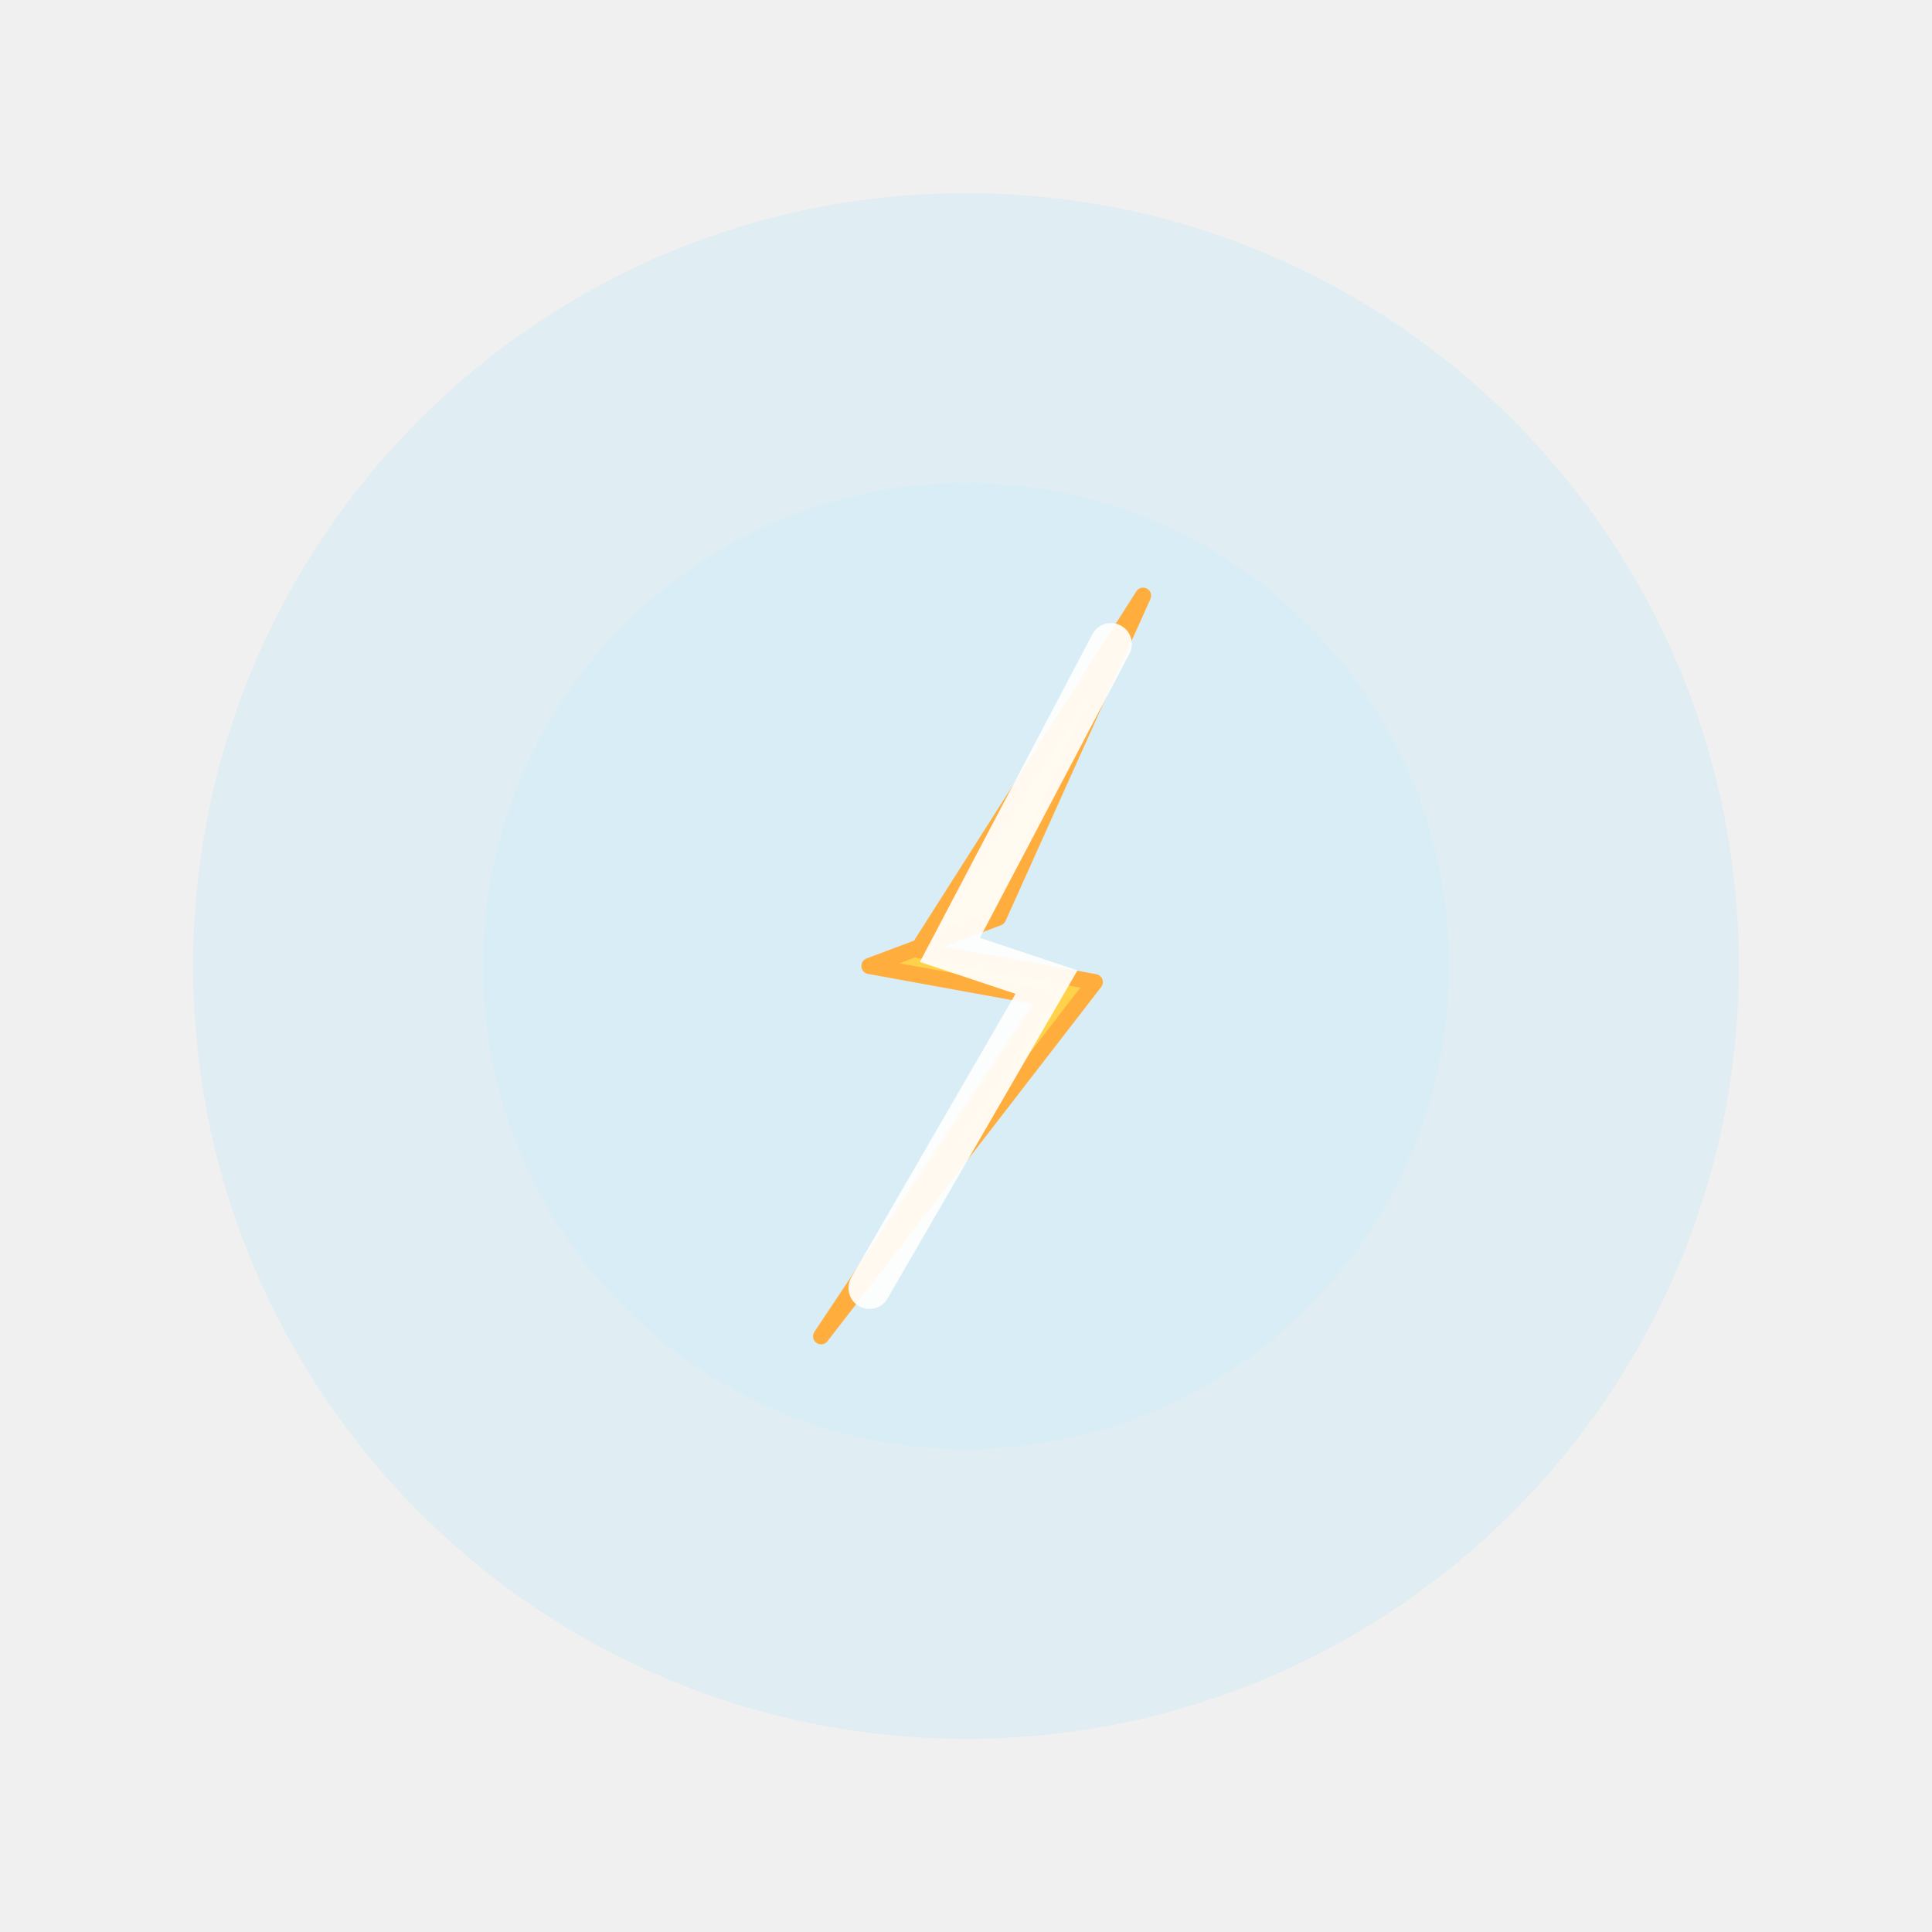
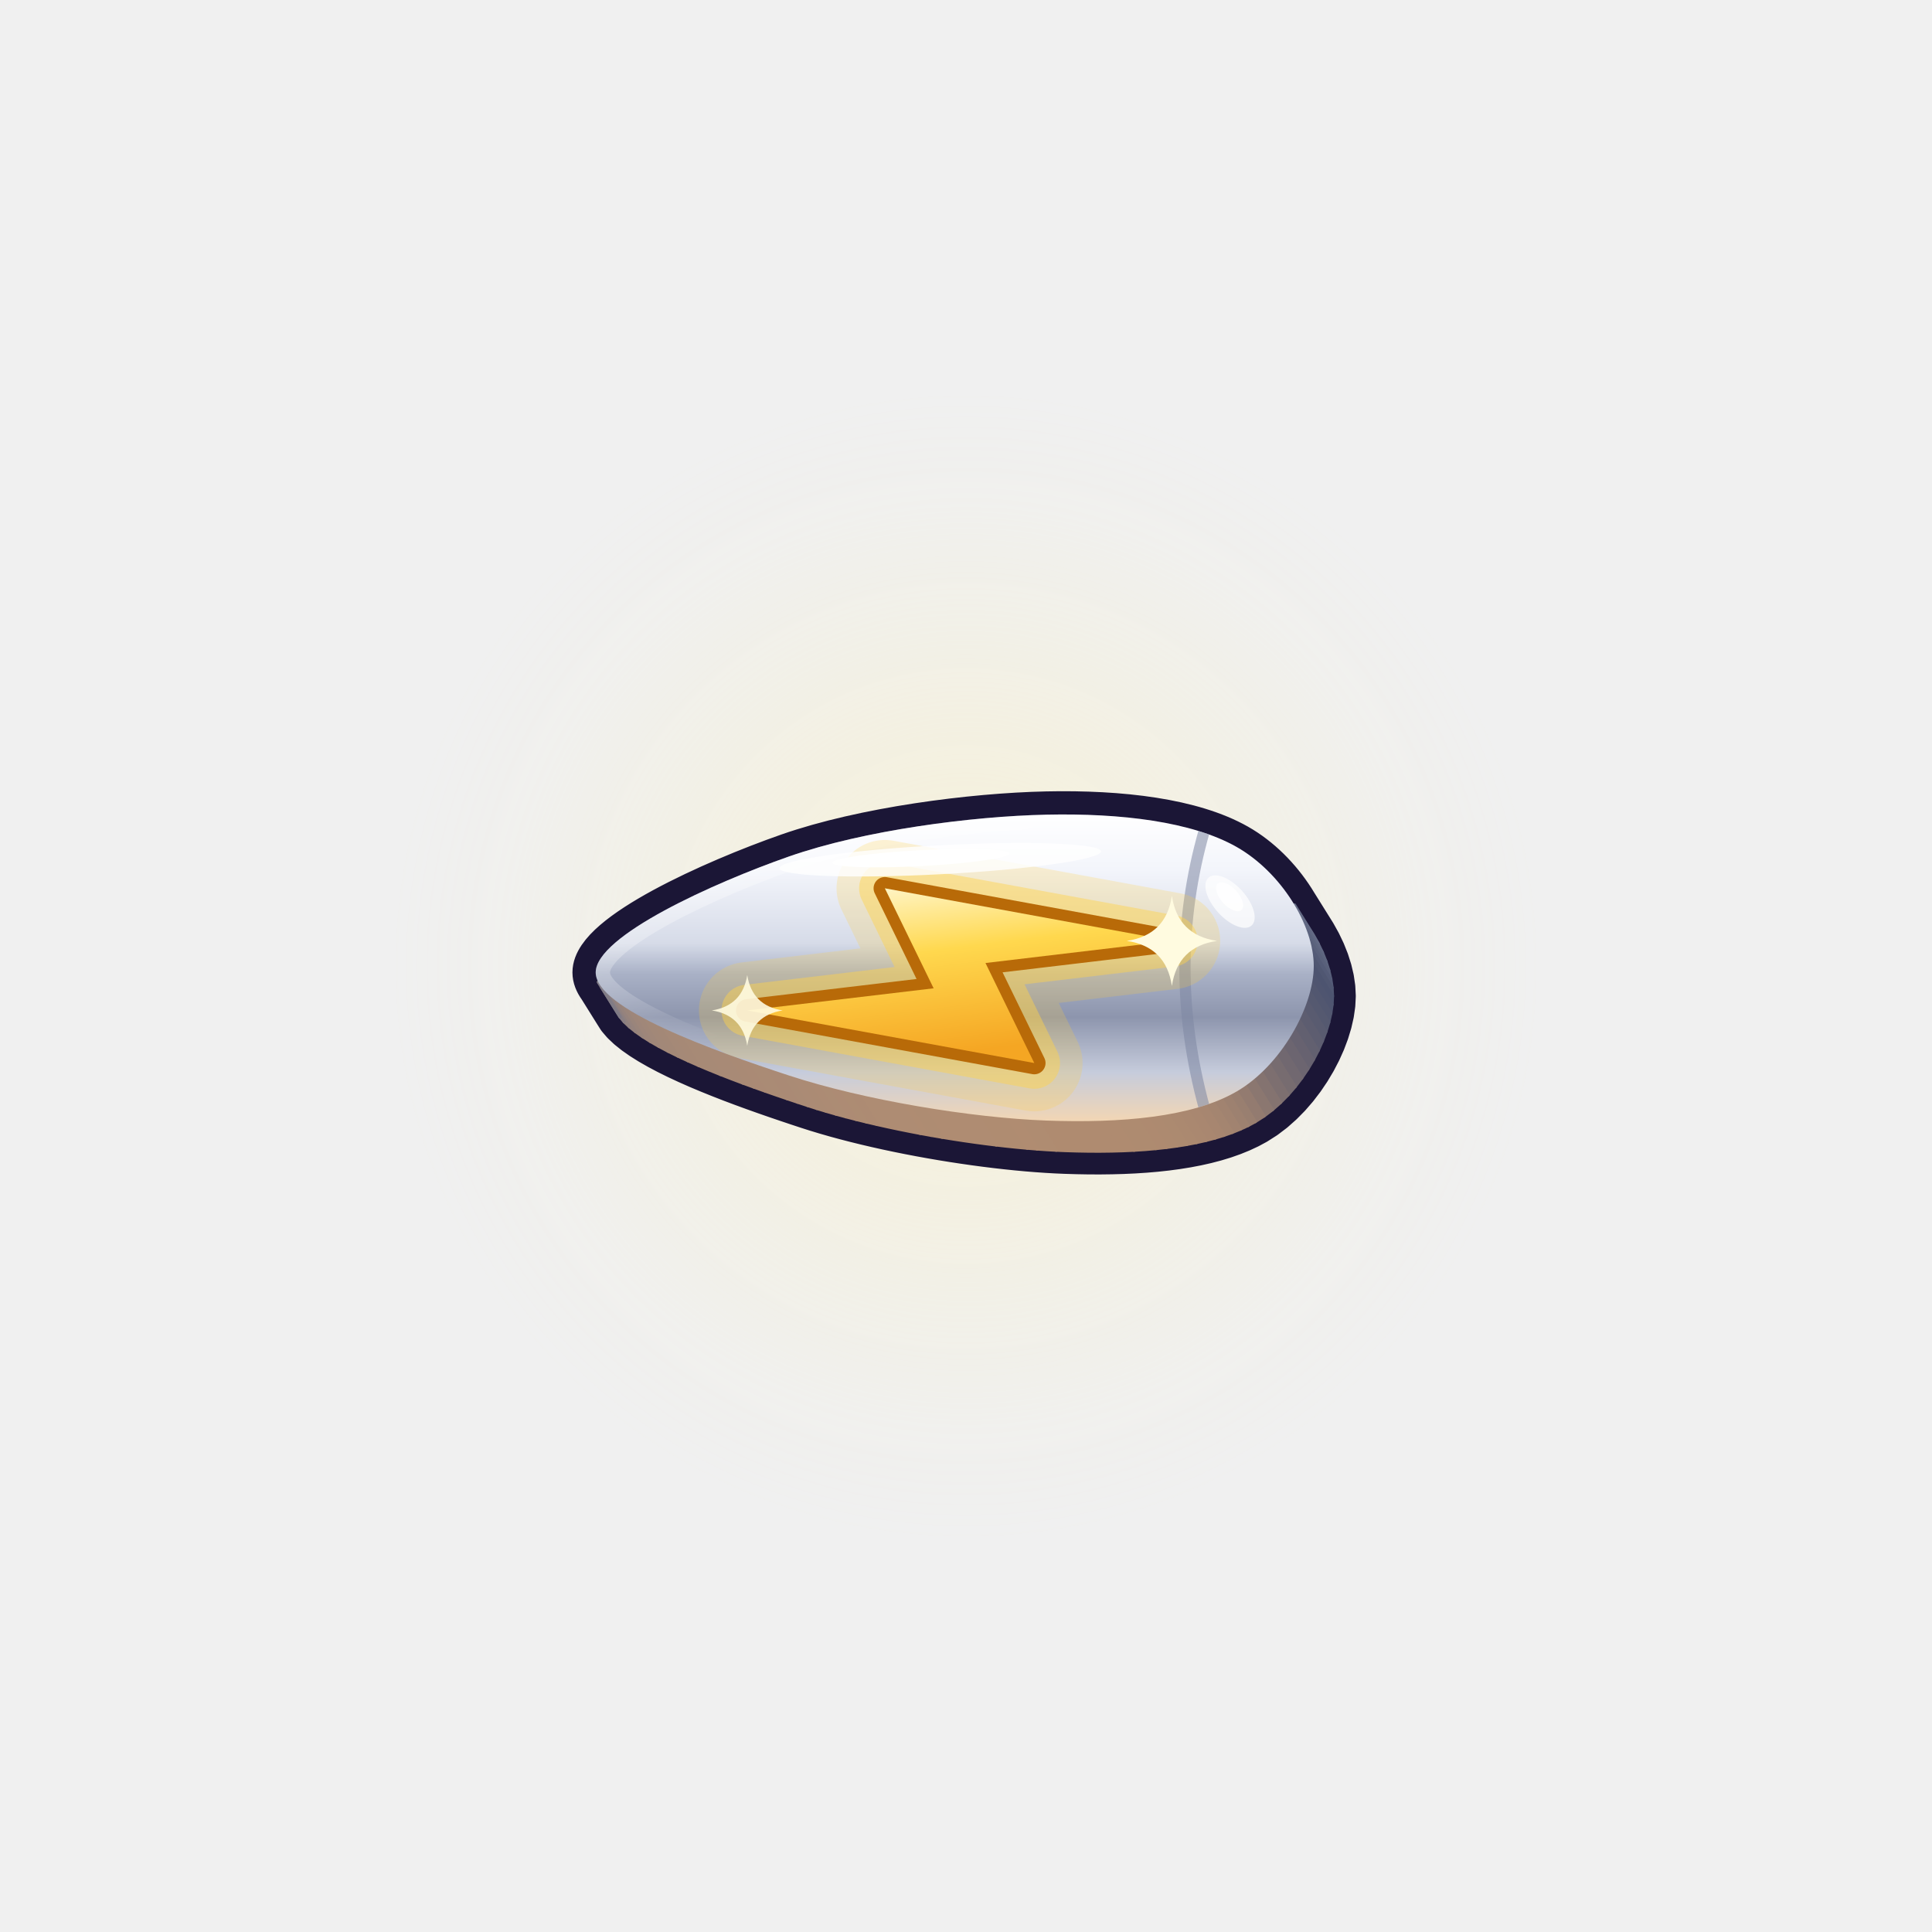
<svg xmlns="http://www.w3.org/2000/svg" viewBox="-108 -108 216 216" width="216" height="216">
-   <circle r="86.4" fill="#7ad8ff" opacity="0.14" />
-   <circle r="54" fill="#c4eeff" opacity="0.28" />
-   <path d="M 19.8 -41.4 L -5.4 -1.8 L 14.4 1.8 L -16.2 41.4 L 9 3.6 L -10.8 0 L 3.6 -5.4 Z" fill="#fff6c2" />
-   <path d="M 19.8 -41.4 L -5.4 -1.8 L 14.4 1.8 L -16.2 41.4 L 9 3.6 L -10.8 0 L 3.6 -5.4 Z" fill="#ffd24a" stroke="#ffae3d" stroke-width="1.8" stroke-linejoin="round" />
-   <path d="M 16.2 -36 L -1.8 -1.8 L 9 1.8 L -10.8 36" fill="none" stroke="#ffffff" stroke-width="4.68" stroke-linecap="round" opacity="0.92" />
+   <defs>
+     <linearGradient id="bolt0" x1="0" y1="0" x2="0" y2="1">
+       <stop offset="0" stop-color="#ffffff" />
+       <stop offset="0.18" stop-color="#f3f5fb" />
+       <stop offset="0.42" stop-color="#d6dbe8" />
+       <stop offset="0.52" stop-color="#a9b1c6" />
+       <stop offset="0.66" stop-color="#8d95ad" />
+       <stop offset="0.84" stop-color="#c6ccdc" />
+       <stop offset="1" stop-color="#f2d6b4" />
+     </linearGradient>
+     <clipPath id="bolt1">
+       <path d="M -41.4,0.72 C -41.4,-3.36 -28.2,-9.3 -19.8,-12.24 C -11.4,-15.18 0.66,-16.74 9,-16.92 C 17.34,-17.1 25.26,-16.14 30.24,-13.32 C 35.22,-10.5 38.88,-4.56 38.88,0 C 38.88,4.56 35.22,11.16 30.24,14.04 C 25.26,16.92 17.34,17.58 9,17.28 C 0.66,16.98 -11.4,15 -19.8,12.24 C -28.2,9.48 -41.4,4.8 -41.4,0.72 Z" />
+     </clipPath>
+     <radialGradient id="bolt2" cx="0.5" cy="0.5" r="0.5">
+       <stop offset="0" stop-color="#fff2b0" stop-opacity="0.34" />
+       <stop offset="0.32" stop-color="#fff2b0" stop-opacity="0.265" />
+       <stop offset="0.58" stop-color="#fff2b0" stop-opacity="0.136" />
+       <stop offset="0.8" stop-color="#fff2b0" stop-opacity="0.044" />
+       <stop offset="1" stop-color="#fff2b0" stop-opacity="0" />
+     </radialGradient>
+     <linearGradient id="bolt3" x1="0" y1="0" x2="1" y2="1">
+       <stop offset="0" stop-color="#ffffff" stop-opacity="0.6" />
+       <stop offset="0.45" stop-color="#ffffff" stop-opacity="0" />
+     </linearGradient>
+     <linearGradient id="bolt4" x1="0" y1="0" x2="0.3" y2="1">
+       <stop offset="0" stop-color="#fffbe0" />
+       <stop offset="0.45" stop-color="#ffd84e" />
+       <stop offset="1" stop-color="#f5a623" />
+     </linearGradient>
+   </defs>
+   <circle cx="0" cy="0" r="64.8" fill="url(#bolt2)" />
+   <path d="M -41.4,0.72 C -41.4,-3.36 -28.2,-9.3 -19.8,-12.24 C -11.4,-15.18 0.66,-16.74 9,-16.92 C 17.34,-17.1 25.26,-16.14 30.24,-13.32 C 35.22,-10.5 38.88,-4.56 38.88,0 C 38.88,4.56 35.22,11.16 30.24,14.04 C 25.26,16.92 17.34,17.58 9,17.28 C 0.66,16.98 -11.4,15 -19.8,12.24 C -28.2,9.48 -41.4,4.8 -41.4,0.72 Z M -39.302,4.078 L -39.228,3.536 L -39.014,2.975 L -38.668,2.398 L -38.198,1.806 L -37.615,1.204 L -36.926,0.592 L -36.141,-0.027 L -35.268,-0.65 L -34.316,-1.275 L -33.295,-1.899 L -32.213,-2.52 L -31.078,-3.137 L -29.901,-3.745 L -28.689,-4.344 L -27.451,-4.93 L -26.197,-5.501 L -24.936,-6.055 L -23.675,-6.589 L -22.425,-7.101 L -21.194,-7.589 L -19.99,-8.05 L -18.823,-8.482 L -17.702,-8.882 L -16.676,-9.228 L -15.619,-9.561 L -14.532,-9.881 L -13.419,-10.187 L -12.281,-10.48 L -11.123,-10.76 L -9.947,-11.027 L -8.755,-11.28 L -7.551,-11.52 L -6.337,-11.747 L -5.116,-11.961 L -3.892,-12.161 L -2.666,-12.349 L -1.442,-12.523 L -0.223,-12.683 L 0.989,-12.831 L 2.191,-12.965 L 3.38,-13.086 L 4.553,-13.194 L 5.707,-13.288 L 6.84,-13.369 L 7.948,-13.437 L 9.029,-13.492 L 10.08,-13.534 L 11.098,-13.562 L 12.411,-13.581 L 13.715,-13.58 L 15.008,-13.559 L 16.286,-13.517 L 17.55,-13.454 L 18.795,-13.369 L 20.019,-13.26 L 21.222,-13.129 L 22.4,-12.974 L 23.55,-12.794 L 24.672,-12.588 L 25.763,-12.357 L 26.82,-12.1 L 27.842,-11.815 L 28.826,-11.502 L 29.77,-11.161 L 30.671,-10.791 L 31.528,-10.392 L 32.338,-9.962 L 33.316,-9.357 L 34.255,-8.678 L 35.149,-7.931 L 35.997,-7.125 L 36.792,-6.268 L 37.531,-5.368 L 38.21,-4.433 L 38.825,-3.47 L 39.371,-2.488 L 39.845,-1.495 L 40.242,-0.499 L 40.558,0.493 L 40.789,1.471 L 40.93,2.429 L 40.978,3.358 L 40.93,4.296 L 40.789,5.277 L 40.558,6.293 L 40.242,7.332 L 39.845,8.385 L 39.371,9.441 L 38.825,10.49 L 38.21,11.521 L 37.531,12.525 L 36.792,13.492 L 35.997,14.41 L 35.149,15.27 L 34.255,16.062 L 33.316,16.774 L 32.338,17.398 L 31.528,17.835 L 30.671,18.235 L 29.77,18.601 L 28.826,18.934 L 27.842,19.234 L 26.82,19.502 L 25.763,19.74 L 24.672,19.949 L 23.55,20.13 L 22.4,20.284 L 21.222,20.413 L 20.019,20.516 L 18.795,20.596 L 17.55,20.653 L 16.286,20.688 L 15.008,20.704 L 13.715,20.7 L 12.411,20.677 L 11.098,20.638 L 10.08,20.594 L 9.029,20.534 L 7.948,20.459 L 6.84,20.369 L 5.707,20.264 L 4.553,20.144 L 3.38,20.011 L 2.191,19.864 L 0.989,19.703 L -0.223,19.529 L -1.442,19.343 L -2.666,19.145 L -3.892,18.934 L -5.116,18.712 L -6.337,18.478 L -7.551,18.234 L -8.755,17.979 L -9.947,17.713 L -11.123,17.438 L -12.281,17.153 L -13.419,16.859 L -14.532,16.557 L -15.619,16.245 L -16.676,15.926 L -17.702,15.598 L -18.823,15.228 L -19.99,14.836 L -21.194,14.426 L -22.425,13.997 L -23.675,13.552 L -24.936,13.091 L -26.197,12.616 L -27.451,12.127 L -28.689,11.627 L -29.901,11.117 L -31.078,10.596 L -32.213,10.068 L -33.295,9.533 L -34.316,8.992 L -35.268,8.447 L -36.141,7.899 L -36.926,7.349 L -37.615,6.798 L -38.198,6.248 L -38.668,5.7 L -39.014,5.155 L -39.228,4.614 Z M 38.825,-3.47 L 39.371,-2.488 L 37.273,-5.846 L 36.727,-6.828 Z M 39.371,-2.488 L 39.845,-1.495 L 37.747,-4.853 L 37.273,-5.846 Z M 39.845,-1.495 L 40.242,-0.499 L 38.144,-3.857 L 37.747,-4.853 Z M 40.242,-0.499 L 40.558,0.493 L 38.46,-2.866 L 38.144,-3.857 Z M 40.558,0.493 L 40.789,1.471 L 38.69,-1.887 L 38.46,-2.866 Z M 40.789,1.471 L 40.93,2.429 L 38.832,-0.929 L 38.69,-1.887 Z M 40.93,2.429 L 40.978,3.358 L 38.88,0 L 38.832,-0.929 Z M 40.978,3.358 L 40.93,4.296 L 38.832,0.937 L 38.88,0 Z M 40.93,4.296 L 40.789,5.277 L 38.69,1.919 L 38.832,0.937 Z M 40.789,5.277 L 40.558,6.293 L 38.46,2.935 L 38.69,1.919 Z M 40.558,6.293 L 40.242,7.332 L 38.144,3.974 L 38.46,2.935 Z M 40.242,7.332 L 39.845,8.385 L 37.747,5.027 L 38.144,3.974 Z M 39.845,8.385 L 39.371,9.441 L 37.273,6.083 L 37.747,5.027 Z M 39.371,9.441 L 38.825,10.49 L 36.727,7.131 L 37.273,6.083 Z M 38.825,10.49 L 38.21,11.521 L 36.112,8.163 L 36.727,7.131 Z M 38.21,11.521 L 37.531,12.525 L 35.433,9.167 L 36.112,8.163 Z M 37.531,12.525 L 36.792,13.492 L 34.693,10.133 L 35.433,9.167 Z M 36.792,13.492 L 35.997,14.41 L 33.898,11.052 L 34.693,10.133 Z M 35.997,14.41 L 35.149,15.27 L 33.051,11.912 L 33.898,11.052 Z M 35.149,15.27 L 34.255,16.062 L 32.156,12.703 L 33.051,11.912 Z M 34.255,16.062 L 33.316,16.774 L 31.218,13.416 L 32.156,12.703 Z M 33.316,16.774 L 32.338,17.398 L 30.24,14.04 L 31.218,13.416 Z M 32.338,17.398 L 31.528,17.835 L 29.43,14.476 L 30.24,14.04 Z M 31.528,17.835 L 30.671,18.235 L 28.573,14.877 L 29.43,14.476 Z M 30.671,18.235 L 29.77,18.601 L 27.671,15.243 L 28.573,14.877 Z M 29.77,18.601 L 28.826,18.934 L 26.727,15.576 L 27.671,15.243 Z M 28.826,18.934 L 27.842,19.234 L 25.744,15.875 L 26.727,15.576 Z M 27.842,19.234 L 26.82,19.502 L 24.722,16.144 L 25.744,15.875 Z M 26.82,19.502 L 25.763,19.74 L 23.665,16.382 L 24.722,16.144 Z M 25.763,19.74 L 24.672,19.949 L 22.574,16.591 L 23.665,16.382 Z M 24.672,19.949 L 23.55,20.13 L 21.452,16.772 L 22.574,16.591 Z M 23.55,20.13 L 22.4,20.284 L 20.301,16.926 L 21.452,16.772 Z M 22.4,20.284 L 21.222,20.413 L 19.123,17.054 L 20.301,16.926 Z M 21.222,20.413 L 20.019,20.516 L 17.921,17.158 L 19.123,17.054 Z M 20.019,20.516 L 18.795,20.596 L 16.696,17.237 L 17.921,17.158 Z M 18.795,20.596 L 17.55,20.653 L 15.451,17.294 L 16.696,17.237 Z M 17.55,20.653 L 16.286,20.688 L 14.188,17.33 L 15.451,17.294 Z M 16.286,20.688 L 15.008,20.704 L 12.909,17.345 L 14.188,17.33 Z M 15.008,20.704 L 13.715,20.7 L 11.617,17.341 L 12.909,17.345 Z M 13.715,20.7 L 12.411,20.677 L 10.313,17.319 L 11.617,17.341 Z M 12.411,20.677 L 11.098,20.638 L 9,17.28 L 10.313,17.319 Z M 11.098,20.638 L 10.08,20.594 L 7.982,17.236 L 9,17.28 Z M 10.08,20.594 L 9.029,20.534 L 6.931,17.176 L 7.982,17.236 Z M 9.029,20.534 L 7.948,20.459 L 5.85,17.101 L 6.931,17.176 Z M 7.948,20.459 L 6.84,20.369 L 4.741,17.011 L 5.85,17.101 Z M 6.84,20.369 L 5.707,20.264 L 3.609,16.906 L 4.741,17.011 Z M 5.707,20.264 L 4.553,20.144 L 2.454,16.786 L 3.609,16.906 Z M 4.553,20.144 L 3.38,20.011 L 1.281,16.653 L 2.454,16.786 Z M 3.38,20.011 L 2.191,19.864 L 0.093,16.505 L 1.281,16.653 Z M 2.191,19.864 L 0.989,19.703 L -1.109,16.345 L 0.093,16.505 Z M 0.989,19.703 L -0.223,19.529 L -2.321,16.171 L -1.109,16.345 Z M -0.223,19.529 L -1.442,19.343 L -3.541,15.985 L -2.321,16.171 Z M -1.442,19.343 L -2.666,19.145 L -4.765,15.786 L -3.541,15.985 Z M -2.666,19.145 L -3.892,18.934 L -5.99,15.576 L -4.765,15.786 Z M -3.892,18.934 L -5.116,18.712 L -7.215,15.354 L -5.99,15.576 Z M -5.116,18.712 L -6.337,18.478 L -8.436,15.12 L -7.215,15.354 Z M -6.337,18.478 L -7.551,18.234 L -9.649,14.876 L -8.436,15.12 Z M -7.551,18.234 L -8.755,17.979 L -10.853,14.62 L -9.649,14.876 Z M -8.755,17.979 L -9.947,17.713 L -12.045,14.355 L -10.853,14.62 Z M -9.947,17.713 L -11.123,17.438 L -13.222,14.08 L -12.045,14.355 Z M -11.123,17.438 L -12.281,17.153 L -14.38,13.795 L -13.222,14.08 Z M -12.281,17.153 L -13.419,16.859 L -15.517,13.501 L -14.38,13.795 Z M -13.419,16.859 L -14.532,16.557 L -16.631,13.198 L -15.517,13.501 Z M -14.532,16.557 L -15.619,16.245 L -17.718,12.887 L -16.631,13.198 Z M -15.619,16.245 L -16.676,15.926 L -18.775,12.567 L -17.718,12.887 Z M -16.676,15.926 L -17.702,15.598 L -19.8,12.24 L -18.775,12.567 Z M -17.702,15.598 L -18.823,15.228 L -20.921,11.869 L -19.8,12.24 Z M -18.823,15.228 L -19.99,14.836 L -22.088,11.478 L -20.921,11.869 Z M -19.99,14.836 L -21.194,14.426 L -23.292,11.068 L -22.088,11.478 Z M -21.194,14.426 L -22.425,13.997 L -24.523,10.639 L -23.292,11.068 Z M -22.425,13.997 L -23.675,13.552 L -25.774,10.194 L -24.523,10.639 Z M -23.675,13.552 L -24.936,13.091 L -27.034,9.733 L -25.774,10.194 Z M -24.936,13.091 L -26.197,12.616 L -28.296,9.258 L -27.034,9.733 Z M -26.197,12.616 L -27.451,12.127 L -29.55,8.769 L -28.296,9.258 Z M -27.451,12.127 L -28.689,11.627 L -30.787,8.269 L -29.55,8.769 Z M -28.689,11.627 L -29.901,11.117 L -31.999,7.758 L -30.787,8.269 Z M -29.901,11.117 L -31.078,10.596 L -33.177,7.238 L -31.999,7.758 Z M -31.078,10.596 L -32.213,10.068 L -34.311,6.71 L -33.177,7.238 Z M -32.213,10.068 L -33.295,9.533 L -35.394,6.175 L -34.311,6.71 Z M -33.295,9.533 L -34.316,8.992 L -36.415,5.634 L -35.394,6.175 Z M -34.316,8.992 L -35.268,8.447 L -37.367,5.089 L -36.415,5.634 Z M -35.268,8.447 L -36.141,7.899 L -38.239,4.541 L -37.367,5.089 Z M -36.141,7.899 L -36.926,7.349 L -39.025,3.991 L -38.239,4.541 Z M -36.926,7.349 L -37.615,6.798 L -39.713,3.44 L -39.025,3.991 Z M -37.615,6.798 L -38.198,6.248 L -40.297,2.89 L -39.713,3.44 Z M -38.198,6.248 L -38.668,5.7 L -40.766,2.342 L -40.297,2.89 Z M -38.668,5.7 L -39.014,5.155 L -41.112,1.796 L -40.766,2.342 Z" fill="#1b1636" stroke="#1b1636" stroke-width="5.2" stroke-linejoin="round" stroke-linecap="round" />
+   <path d="M -39.302,4.078 L -39.228,3.536 L -39.014,2.975 L -38.668,2.398 L -38.198,1.806 L -37.615,1.204 L -36.926,0.592 L -36.141,-0.027 L -35.268,-0.65 L -34.316,-1.275 L -33.295,-1.899 L -32.213,-2.52 L -31.078,-3.137 L -29.901,-3.745 L -28.689,-4.344 L -27.451,-4.93 L -26.197,-5.501 L -24.936,-6.055 L -23.675,-6.589 L -22.425,-7.101 L -21.194,-7.589 L -19.99,-8.05 L -18.823,-8.482 L -17.702,-8.882 L -16.676,-9.228 L -15.619,-9.561 L -14.532,-9.881 L -13.419,-10.187 L -12.281,-10.48 L -11.123,-10.76 L -9.947,-11.027 L -8.755,-11.28 L -7.551,-11.52 L -6.337,-11.747 L -5.116,-11.961 L -3.892,-12.161 L -2.666,-12.349 L -1.442,-12.523 L -0.223,-12.683 L 0.989,-12.831 L 2.191,-12.965 L 3.38,-13.086 L 4.553,-13.194 L 5.707,-13.288 L 6.84,-13.369 L 7.948,-13.437 L 9.029,-13.492 L 10.08,-13.534 L 11.098,-13.562 L 12.411,-13.581 L 13.715,-13.58 L 15.008,-13.559 L 16.286,-13.517 L 17.55,-13.454 L 18.795,-13.369 L 20.019,-13.26 L 21.222,-13.129 L 22.4,-12.974 L 23.55,-12.794 L 24.672,-12.588 L 25.763,-12.357 L 26.82,-12.1 L 27.842,-11.815 L 28.826,-11.502 L 29.77,-11.161 L 30.671,-10.791 L 31.528,-10.392 L 32.338,-9.962 L 33.316,-9.357 L 34.255,-8.678 L 35.149,-7.931 L 35.997,-7.125 L 36.792,-6.268 L 37.531,-5.368 L 38.21,-4.433 L 38.825,-3.47 L 39.371,-2.488 L 39.845,-1.495 L 40.242,-0.499 L 40.558,0.493 L 40.789,1.471 L 40.93,2.429 L 40.978,3.358 L 40.93,4.296 L 40.789,5.277 L 40.558,6.293 L 40.242,7.332 L 39.845,8.385 L 39.371,9.441 L 38.825,10.49 L 38.21,11.521 L 37.531,12.525 L 36.792,13.492 L 35.997,14.41 L 35.149,15.27 L 34.255,16.062 L 33.316,16.774 L 32.338,17.398 L 31.528,17.835 L 30.671,18.235 L 29.77,18.601 L 28.826,18.934 L 27.842,19.234 L 26.82,19.502 L 25.763,19.74 L 24.672,19.949 L 23.55,20.13 L 22.4,20.284 L 21.222,20.413 L 20.019,20.516 L 18.795,20.596 L 17.55,20.653 L 16.286,20.688 L 15.008,20.704 L 13.715,20.7 L 12.411,20.677 L 11.098,20.638 L 10.08,20.594 L 9.029,20.534 L 7.948,20.459 L 6.84,20.369 L 5.707,20.264 L 4.553,20.144 L 3.38,20.011 L 2.191,19.864 L 0.989,19.703 L -0.223,19.529 L -1.442,19.343 L -2.666,19.145 L -3.892,18.934 L -5.116,18.712 L -6.337,18.478 L -7.551,18.234 L -8.755,17.979 L -9.947,17.713 L -11.123,17.438 L -12.281,17.153 L -13.419,16.859 L -14.532,16.557 L -15.619,16.245 L -16.676,15.926 L -17.702,15.598 L -18.823,15.228 L -19.99,14.836 L -21.194,14.426 L -22.425,13.997 L -23.675,13.552 L -24.936,13.091 L -26.197,12.616 L -27.451,12.127 L -28.689,11.627 L -29.901,11.117 L -31.078,10.596 L -32.213,10.068 L -33.295,9.533 L -34.316,8.992 L -35.268,8.447 L -36.141,7.899 L -36.926,7.349 L -37.615,6.798 L -38.198,6.248 L -38.668,5.7 L -39.014,5.155 L -39.228,4.614 Z" fill="#4d5470" fill-rule="nonzero" />
+   <path d="M 38.825,-3.47 L 39.371,-2.488 L 37.273,-5.846 L 36.727,-6.828 Z M 39.371,-2.488 L 39.845,-1.495 L 37.747,-4.853 L 37.273,-5.846 Z M 39.845,-1.495 L 40.242,-0.499 L 38.144,-3.857 L 37.747,-4.853 Z M 40.242,-0.499 L 40.558,0.493 L 38.46,-2.866 L 38.144,-3.857 Z M 40.558,0.493 L 40.789,1.471 L 38.69,-1.887 L 38.46,-2.866 Z M 40.789,1.471 L 40.93,2.429 L 38.832,-0.929 L 38.69,-1.887 Z M 40.93,2.429 L 40.978,3.358 L 38.88,0 L 38.832,-0.929 Z M 40.978,3.358 L 40.93,4.296 L 38.832,0.937 L 38.88,0 Z M 40.93,4.296 L 40.789,5.277 L 38.69,1.919 L 38.832,0.937 Z M 40.789,5.277 L 40.558,6.293 L 38.46,2.935 L 38.69,1.919 Z M 40.558,6.293 L 40.242,7.332 L 38.144,3.974 L 38.46,2.935 Z M 40.242,7.332 L 39.845,8.385 L 37.747,5.027 L 38.144,3.974 Z M 39.845,8.385 L 39.371,9.441 L 37.273,6.083 L 37.747,5.027 Z M 39.371,9.441 L 38.825,10.49 L 36.727,7.131 L 37.273,6.083 Z M 38.825,10.49 L 38.21,11.521 L 36.112,8.163 L 36.727,7.131 Z M 38.21,11.521 L 37.531,12.525 L 35.433,9.167 L 36.112,8.163 Z M 37.531,12.525 L 36.792,13.492 L 34.693,10.133 L 35.433,9.167 Z M 36.792,13.492 L 35.997,14.41 L 33.898,11.052 L 34.693,10.133 Z M 35.997,14.41 L 35.149,15.27 L 33.051,11.912 L 33.898,11.052 Z M 35.149,15.27 L 34.255,16.062 L 32.156,12.703 L 33.051,11.912 Z M 34.255,16.062 L 33.316,16.774 L 31.218,13.416 L 32.156,12.703 Z M 33.316,16.774 L 32.338,17.398 L 30.24,14.04 L 31.218,13.416 Z M 32.338,17.398 L 31.528,17.835 L 29.43,14.476 L 30.24,14.04 Z M 31.528,17.835 L 30.671,18.235 L 28.573,14.877 L 29.43,14.476 Z M 30.671,18.235 L 29.77,18.601 L 27.671,15.243 L 28.573,14.877 Z M 29.77,18.601 L 28.826,18.934 L 26.727,15.576 L 27.671,15.243 Z M 28.826,18.934 L 27.842,19.234 L 25.744,15.875 L 26.727,15.576 Z M 27.842,19.234 L 26.82,19.502 L 24.722,16.144 L 25.744,15.875 Z M 26.82,19.502 L 25.763,19.74 L 23.665,16.382 L 24.722,16.144 Z M 25.763,19.74 L 24.672,19.949 L 22.574,16.591 L 23.665,16.382 Z M 24.672,19.949 L 23.55,20.13 L 21.452,16.772 L 22.574,16.591 Z M 23.55,20.13 L 22.4,20.284 L 20.301,16.926 L 21.452,16.772 Z M 22.4,20.284 L 21.222,20.413 L 19.123,17.054 L 20.301,16.926 Z M 21.222,20.413 L 20.019,20.516 L 17.921,17.158 L 19.123,17.054 Z M 20.019,20.516 L 18.795,20.596 L 16.696,17.237 L 17.921,17.158 Z M 18.795,20.596 L 17.55,20.653 L 15.451,17.294 L 16.696,17.237 Z M 17.55,20.653 L 16.286,20.688 L 14.188,17.33 L 15.451,17.294 Z M 16.286,20.688 L 15.008,20.704 L 12.909,17.345 L 14.188,17.33 Z M 15.008,20.704 L 13.715,20.7 L 11.617,17.341 L 12.909,17.345 Z M 13.715,20.7 L 12.411,20.677 L 10.313,17.319 L 11.617,17.341 Z M 12.411,20.677 L 11.098,20.638 L 9,17.28 L 10.313,17.319 Z M 11.098,20.638 L 10.08,20.594 L 7.982,17.236 L 9,17.28 Z M 10.08,20.594 L 9.029,20.534 L 6.931,17.176 L 7.982,17.236 Z M 9.029,20.534 L 7.948,20.459 L 5.85,17.101 L 6.931,17.176 Z M 7.948,20.459 L 6.84,20.369 L 4.741,17.011 L 5.85,17.101 Z M 6.84,20.369 L 5.707,20.264 L 3.609,16.906 L 4.741,17.011 Z M 5.707,20.264 L 4.553,20.144 L 2.454,16.786 L 3.609,16.906 Z M 4.553,20.144 L 3.38,20.011 L 1.281,16.653 L 2.454,16.786 Z M 3.38,20.011 L 2.191,19.864 L 0.093,16.505 L 1.281,16.653 Z M 2.191,19.864 L 0.989,19.703 L -1.109,16.345 L 0.093,16.505 Z M 0.989,19.703 L -0.223,19.529 L -2.321,16.171 L -1.109,16.345 Z M -0.223,19.529 L -1.442,19.343 L -3.541,15.985 L -2.321,16.171 Z M -1.442,19.343 L -2.666,19.145 L -4.765,15.786 L -3.541,15.985 Z M -2.666,19.145 L -3.892,18.934 L -5.99,15.576 L -4.765,15.786 Z M -3.892,18.934 L -5.116,18.712 L -7.215,15.354 L -5.99,15.576 Z M -5.116,18.712 L -6.337,18.478 L -8.436,15.12 L -7.215,15.354 Z M -6.337,18.478 L -7.551,18.234 L -9.649,14.876 L -8.436,15.12 Z M -7.551,18.234 L -8.755,17.979 L -10.853,14.62 L -9.649,14.876 Z M -8.755,17.979 L -9.947,17.713 L -12.045,14.355 L -10.853,14.62 Z M -9.947,17.713 L -11.123,17.438 L -13.222,14.08 L -12.045,14.355 Z M -11.123,17.438 L -12.281,17.153 L -14.38,13.795 L -13.222,14.08 Z M -12.281,17.153 L -13.419,16.859 L -15.517,13.501 L -14.38,13.795 Z M -13.419,16.859 L -14.532,16.557 L -16.631,13.198 L -15.517,13.501 Z M -14.532,16.557 L -15.619,16.245 L -17.718,12.887 L -16.631,13.198 Z M -15.619,16.245 L -16.676,15.926 L -18.775,12.567 L -17.718,12.887 Z M -16.676,15.926 L -17.702,15.598 L -19.8,12.24 L -18.775,12.567 Z M -17.702,15.598 L -18.823,15.228 L -20.921,11.869 L -19.8,12.24 Z M -18.823,15.228 L -19.99,14.836 L -22.088,11.478 L -20.921,11.869 Z M -19.99,14.836 L -21.194,14.426 L -23.292,11.068 L -22.088,11.478 Z M -21.194,14.426 L -22.425,13.997 L -24.523,10.639 L -23.292,11.068 Z M -22.425,13.997 L -23.675,13.552 L -25.774,10.194 L -24.523,10.639 Z M -23.675,13.552 L -24.936,13.091 L -27.034,9.733 L -25.774,10.194 Z M -24.936,13.091 L -26.197,12.616 L -28.296,9.258 L -27.034,9.733 Z M -26.197,12.616 L -27.451,12.127 L -29.55,8.769 L -28.296,9.258 Z M -27.451,12.127 L -28.689,11.627 L -30.787,8.269 L -29.55,8.769 Z M -28.689,11.627 L -29.901,11.117 L -31.999,7.758 L -30.787,8.269 Z M -29.901,11.117 L -31.078,10.596 L -33.177,7.238 L -31.999,7.758 Z M -31.078,10.596 L -32.213,10.068 L -34.311,6.71 L -33.177,7.238 Z M -32.213,10.068 L -33.295,9.533 L -35.394,6.175 L -34.311,6.71 Z M -33.295,9.533 L -34.316,8.992 L -36.415,5.634 L -35.394,6.175 Z M -34.316,8.992 L -35.268,8.447 L -37.367,5.089 L -36.415,5.634 Z M -35.268,8.447 L -36.141,7.899 L -38.239,4.541 L -37.367,5.089 Z M -36.141,7.899 L -36.926,7.349 L -39.025,3.991 L -38.239,4.541 Z M -36.926,7.349 L -37.615,6.798 L -39.713,3.44 L -39.025,3.991 Z M -37.615,6.798 L -38.198,6.248 L -40.297,2.89 L -39.713,3.44 Z M -38.198,6.248 L -38.668,5.7 L -40.766,2.342 L -40.297,2.89 Z M -38.668,5.7 L -39.014,5.155 L -41.112,1.796 L -40.766,2.342 Z" fill="#4d5470" />
+   <path d="M 38.825,-3.47 L 39.371,-2.488 L 37.273,-5.846 L 36.727,-6.828 Z" fill="#666d87" stroke="#666d87" stroke-width="0.35" stroke-linejoin="round" />
+   <path d="M 39.371,-2.488 L 39.845,-1.495 L 37.747,-4.853 L 37.273,-5.846 Z" fill="#636a84" stroke="#636a84" stroke-width="0.35" stroke-linejoin="round" />
+   <path d="M 39.845,-1.495 L 40.242,-0.499 L 38.144,-3.857 L 37.747,-4.853 Z" fill="#606782" stroke="#606782" stroke-width="0.35" stroke-linejoin="round" />
+   <path d="M 40.242,-0.499 L 40.558,0.493 L 38.46,-2.866 L 38.144,-3.857 Z" fill="#5c647e" stroke="#5c647e" stroke-width="0.35" stroke-linejoin="round" />
+   <path d="M 40.558,0.493 L 40.789,1.471 L 38.69,-1.887 L 38.46,-2.866 Z" fill="#59607b" stroke="#59607b" stroke-width="0.35" stroke-linejoin="round" />
+   <path d="M 40.789,1.471 L 40.93,2.429 L 38.832,-0.929 L 38.69,-1.887 Z" fill="#545b77" stroke="#545b77" stroke-width="0.35" stroke-linejoin="round" />
+   <path d="M 40.93,2.429 L 40.978,3.358 L 38.88,0 L 38.832,-0.929 Z" fill="#505772" stroke="#505772" stroke-width="0.35" stroke-linejoin="round" />
+   <path d="M 40.978,3.358 L 40.93,4.296 L 38.832,0.937 L 38.88,0 Z" fill="#4d5470" stroke="#4d5470" stroke-width="0.35" stroke-linejoin="round" />
+   <path d="M 40.93,4.296 L 40.789,5.277 L 38.69,1.919 L 38.832,0.937 Z" fill="#4f5570" stroke="#4f5570" stroke-width="0.35" stroke-linejoin="round" />
+   <path d="M 40.789,5.277 L 40.558,6.293 L 38.46,2.935 L 38.69,1.919 Z" fill="#525770" stroke="#525770" stroke-width="0.35" stroke-linejoin="round" />
+   <path d="M 40.558,6.293 L 40.242,7.332 L 38.144,3.974 L 38.46,2.935 Z" fill="#555970" stroke="#555970" stroke-width="0.35" stroke-linejoin="round" />
+   <path d="M 40.242,7.332 L 39.845,8.385 L 37.747,5.027 L 38.144,3.974 Z" fill="#595b70" stroke="#595b70" stroke-width="0.35" stroke-linejoin="round" />
+   <path d="M 39.845,8.385 L 39.371,9.441 L 37.273,6.083 L 37.747,5.027 Z" fill="#5d5d70" stroke="#5d5d70" stroke-width="0.35" stroke-linejoin="round" />
+   <path d="M 39.371,9.441 L 38.825,10.49 L 36.727,7.131 L 37.273,6.083 Z" fill="#626070" stroke="#626070" stroke-width="0.35" stroke-linejoin="round" />
+   <path d="M 38.825,10.49 L 38.21,11.521 L 36.112,8.163 L 36.727,7.131 Z" fill="#676270" stroke="#676270" stroke-width="0.35" stroke-linejoin="round" />
+   <path d="M 38.21,11.521 L 37.531,12.525 L 35.433,9.167 L 36.112,8.163 Z" fill="#6c6570" stroke="#6c6570" stroke-width="0.35" stroke-linejoin="round" />
+   <path d="M 37.531,12.525 L 36.792,13.492 L 34.693,10.133 L 35.433,9.167 Z" fill="#716870" stroke="#716870" stroke-width="0.35" stroke-linejoin="round" />
+   <path d="M 36.792,13.492 L 35.997,14.41 L 33.898,11.052 L 34.693,10.133 Z" fill="#776c70" stroke="#776c70" stroke-width="0.35" stroke-linejoin="round" />
+   <path d="M 35.997,14.41 L 35.149,15.27 L 33.051,11.912 L 33.898,11.052 Z" fill="#7d6f70" stroke="#7d6f70" stroke-width="0.35" stroke-linejoin="round" />
+   <path d="M 35.149,15.27 L 34.255,16.062 L 32.156,12.703 L 33.051,11.912 Z" fill="#847370" stroke="#847370" stroke-width="0.35" stroke-linejoin="round" />
+   <path d="M 34.255,16.062 L 33.316,16.774 L 31.218,13.416 L 32.156,12.703 Z" fill="#8b7770" stroke="#8b7770" stroke-width="0.35" stroke-linejoin="round" />
+   <path d="M 33.316,16.774 L 32.338,17.398 L 30.24,14.04 L 31.218,13.416 Z" fill="#937b70" stroke="#937b70" stroke-width="0.35" stroke-linejoin="round" />
+   <path d="M 32.338,17.398 L 31.528,17.835 L 29.43,14.476 L 30.24,14.04 Z" fill="#997f70" stroke="#997f70" stroke-width="0.35" stroke-linejoin="round" />
+   <path d="M 31.528,17.835 L 30.671,18.235 L 28.573,14.877 L 29.43,14.476 Z" fill="#9d8170" stroke="#9d8170" stroke-width="0.35" stroke-linejoin="round" />
+   <path d="M 30.671,18.235 L 29.77,18.601 L 27.671,15.243 L 28.573,14.877 Z" fill="#a18370" stroke="#a18370" stroke-width="0.35" stroke-linejoin="round" />
+   <path d="M 29.77,18.601 L 28.826,18.934 L 26.727,15.576 L 27.671,15.243 Z" fill="#a48570" stroke="#a48570" stroke-width="0.35" stroke-linejoin="round" />
+   <path d="M 28.826,18.934 L 27.842,19.234 L 25.744,15.875 L 26.727,15.576 Z" fill="#a78670" stroke="#a78670" stroke-width="0.35" stroke-linejoin="round" />
+   <path d="M 27.842,19.234 L 26.82,19.502 L 24.722,16.144 L 25.744,15.875 Z" fill="#a98770" stroke="#a98770" stroke-width="0.35" stroke-linejoin="round" />
+   <path d="M 26.82,19.502 L 25.763,19.74 L 23.665,16.382 L 24.722,16.144 Z" fill="#aa8870" stroke="#aa8870" stroke-width="0.35" stroke-linejoin="round" />
+   <path d="M 25.763,19.74 L 24.672,19.949 L 22.574,16.591 L 23.665,16.382 Z" fill="#ab8970" stroke="#ab8970" stroke-width="0.35" stroke-linejoin="round" />
+   <path d="M 24.672,19.949 L 23.55,20.13 L 21.452,16.772 L 22.574,16.591 Z" fill="#ac8a70" stroke="#ac8a70" stroke-width="0.35" stroke-linejoin="round" />
+   <path d="M 23.55,20.13 L 22.4,20.284 L 20.301,16.926 L 21.452,16.772 Z" fill="#ad8a70" stroke="#ad8a70" stroke-width="0.35" stroke-linejoin="round" />
+   <path d="M 22.4,20.284 L 21.222,20.413 L 19.123,17.054 L 20.301,16.926 Z" fill="#ae8a70" stroke="#ae8a70" stroke-width="0.35" stroke-linejoin="round" />
+   <path d="M 21.222,20.413 L 20.019,20.516 L 17.921,17.158 L 19.123,17.054 Z M 20.019,20.516 L 18.795,20.596 L 16.696,17.237 L 17.921,17.158 Z" fill="#ae8b70" stroke="#ae8b70" stroke-width="0.35" stroke-linejoin="round" />
+   <path d="M 18.795,20.596 L 17.55,20.653 L 15.451,17.294 L 16.696,17.237 Z M 17.55,20.653 L 16.286,20.688 L 14.188,17.33 L 15.451,17.294 Z M 16.286,20.688 L 15.008,20.704 L 12.909,17.345 L 14.188,17.33 Z M 15.008,20.704 L 13.715,20.7 L 11.617,17.341 L 12.909,17.345 Z M 13.715,20.7 L 12.411,20.677 L 10.313,17.319 L 11.617,17.341 Z M 12.411,20.677 L 11.098,20.638 L 9,17.28 L 10.313,17.319 Z M 11.098,20.638 L 10.08,20.594 L 7.982,17.236 L 9,17.28 Z" fill="#af8b70" stroke="#af8b70" stroke-width="0.35" stroke-linejoin="round" />
+   <path d="M 10.08,20.594 L 9.029,20.534 L 6.931,17.176 L 7.982,17.236 Z M 9.029,20.534 L 7.948,20.459 L 5.85,17.101 L 6.931,17.176 Z M 6.84,20.369 L 5.707,20.264 L 3.609,16.906 L 4.741,17.011 Z M 5.707,20.264 L 4.553,20.144 L 2.454,16.786 L 3.609,16.906 Z M 4.553,20.144 L 3.38,20.011 L 1.281,16.653 L 2.454,16.786 Z" fill="#af8c71" stroke="#af8c71" stroke-width="0.35" stroke-linejoin="round" />
+   <path d="M 7.948,20.459 L 6.84,20.369 L 4.741,17.011 L 5.85,17.101 Z" fill="#b08c71" stroke="#b08c71" stroke-width="0.35" stroke-linejoin="round" />
+   <path d="M 3.38,20.011 L 2.191,19.864 L 0.093,16.505 L 1.281,16.653 Z M 2.191,19.864 L 0.989,19.703 L -1.109,16.345 L 0.093,16.505 Z M 0.989,19.703 L -0.223,19.529 L -2.321,16.171 L -1.109,16.345 Z M -0.223,19.529 L -1.442,19.343 L -3.541,15.985 L -2.321,16.171 Z M -1.442,19.343 L -2.666,19.145 L -4.765,15.786 L -3.541,15.985 Z M -3.892,18.934 L -5.116,18.712 L -7.215,15.354 L -5.99,15.576 Z" fill="#af8c72" stroke="#af8c72" stroke-width="0.35" stroke-linejoin="round" />
+   <path d="M -2.666,19.145 L -3.892,18.934 L -5.99,15.576 L -4.765,15.786 Z" fill="#ae8c72" stroke="#ae8c72" stroke-width="0.35" stroke-linejoin="round" />
+   <path d="M -5.116,18.712 L -6.337,18.478 L -8.436,15.12 L -7.215,15.354 Z M -6.337,18.478 L -7.551,18.234 L -9.649,14.876 L -8.436,15.12 Z M -7.551,18.234 L -8.755,17.979 L -10.853,14.62 L -9.649,14.876 Z M -8.755,17.979 L -9.947,17.713 L -12.045,14.355 L -10.853,14.62 Z" fill="#ae8c73" stroke="#ae8c73" stroke-width="0.35" stroke-linejoin="round" />
+   <path d="M -9.947,17.713 L -11.123,17.438 L -13.222,14.08 L -12.045,14.355 Z" fill="#ad8b73" stroke="#ad8b73" stroke-width="0.35" stroke-linejoin="round" />
+   <path d="M -11.123,17.438 L -12.281,17.153 L -14.38,13.795 L -13.222,14.08 Z" fill="#ad8c73" stroke="#ad8c73" stroke-width="0.35" stroke-linejoin="round" />
+   <path d="M -12.281,17.153 L -13.419,16.859 L -15.517,13.501 L -14.38,13.795 Z" fill="#ad8b74" stroke="#ad8b74" stroke-width="0.35" stroke-linejoin="round" />
+   <path d="M -13.419,16.859 L -14.532,16.557 L -16.631,13.198 L -15.517,13.501 Z" fill="#ac8c74" stroke="#ac8c74" stroke-width="0.35" stroke-linejoin="round" />
+   <path d="M -14.532,16.557 L -15.619,16.245 L -17.718,12.887 L -16.631,13.198 Z" fill="#ac8b74" stroke="#ac8b74" stroke-width="0.35" stroke-linejoin="round" />
+   <path d="M -15.619,16.245 L -16.676,15.926 L -18.775,12.567 L -17.718,12.887 Z" fill="#ab8b74" stroke="#ab8b74" stroke-width="0.35" stroke-linejoin="round" />
+   <path d="M -16.676,15.926 L -17.702,15.598 L -19.8,12.24 L -18.775,12.567 Z" fill="#ab8b75" stroke="#ab8b75" stroke-width="0.35" stroke-linejoin="round" />
+   <path d="M -17.702,15.598 L -18.823,15.228 L -20.921,11.869 L -19.8,12.24 Z M -19.99,14.836 L -21.194,14.426 L -23.292,11.068 L -22.088,11.478 Z M -21.194,14.426 L -22.425,13.997 L -24.523,10.639 L -23.292,11.068 Z" fill="#aa8b75" stroke="#aa8b75" stroke-width="0.35" stroke-linejoin="round" />
+   <path d="M -18.823,15.228 L -19.99,14.836 L -22.088,11.478 L -20.921,11.869 Z M -22.425,13.997 L -23.675,13.552 L -25.774,10.194 L -24.523,10.639 Z" fill="#aa8a75" stroke="#aa8a75" stroke-width="0.35" stroke-linejoin="round" />
+   <path d="M -23.675,13.552 L -24.936,13.091 L -27.034,9.733 L -25.774,10.194 Z" fill="#a98a75" stroke="#a98a75" stroke-width="0.35" stroke-linejoin="round" />
+   <path d="M -24.936,13.091 L -26.197,12.616 L -28.296,9.258 L -27.034,9.733 Z M -26.197,12.616 L -27.451,12.127 L -29.55,8.769 L -28.296,9.258 Z" fill="#a88a76" stroke="#a88a76" stroke-width="0.35" stroke-linejoin="round" />
+   <path d="M -27.451,12.127 L -28.689,11.627 L -30.787,8.269 L -29.55,8.769 Z M -28.689,11.627 L -29.901,11.117 L -31.999,7.758 L -30.787,8.269 Z" fill="#a78a76" stroke="#a78a76" stroke-width="0.35" stroke-linejoin="round" />
+   <path d="M -29.901,11.117 L -31.078,10.596 L -33.177,7.238 L -31.999,7.758 Z" fill="#a68976" stroke="#a68976" stroke-width="0.35" stroke-linejoin="round" />
+   <path d="M -31.078,10.596 L -32.213,10.068 L -34.311,6.71 L -33.177,7.238 Z" fill="#a58977" stroke="#a58977" stroke-width="0.35" stroke-linejoin="round" />
+   <path d="M -32.213,10.068 L -33.295,9.533 L -35.394,6.175 L -34.311,6.71 Z" fill="#a38877" stroke="#a38877" stroke-width="0.35" stroke-linejoin="round" />
+   <path d="M -33.295,9.533 L -34.316,8.992 L -36.415,5.634 L -35.394,6.175 Z" fill="#a28878" stroke="#a28878" stroke-width="0.35" stroke-linejoin="round" />
+   <path d="M -34.316,8.992 L -35.268,8.447 L -37.367,5.089 L -36.415,5.634 Z" fill="#a08779" stroke="#a08779" stroke-width="0.35" stroke-linejoin="round" />
+   <path d="M -35.268,8.447 L -36.141,7.899 L -38.239,4.541 L -37.367,5.089 Z" fill="#9e867a" stroke="#9e867a" stroke-width="0.35" stroke-linejoin="round" />
+   <path d="M -36.141,7.899 L -36.926,7.349 L -39.025,3.991 L -38.239,4.541 Z" fill="#9a857b" stroke="#9a857b" stroke-width="0.35" stroke-linejoin="round" />
+   <path d="M -36.926,7.349 L -37.615,6.798 L -39.713,3.44 L -39.025,3.991 Z" fill="#96837d" stroke="#96837d" stroke-width="0.35" stroke-linejoin="round" />
+   <path d="M -37.615,6.798 L -38.198,6.248 L -40.297,2.89 L -39.713,3.44 Z" fill="#90817f" stroke="#90817f" stroke-width="0.35" stroke-linejoin="round" />
+   <path d="M -38.198,6.248 L -38.668,5.7 L -40.766,2.342 L -40.297,2.89 Z" fill="#897e82" stroke="#897e82" stroke-width="0.35" stroke-linejoin="round" />
+   <path d="M -38.668,5.7 L -39.014,5.155 L -41.112,1.796 L -40.766,2.342 Z" fill="#807b85" stroke="#807b85" stroke-width="0.35" stroke-linejoin="round" />
+   <path d="M -41.4,0.72 C -41.4,-3.36 -28.2,-9.3 -19.8,-12.24 C -11.4,-15.18 0.66,-16.74 9,-16.92 C 17.34,-17.1 25.26,-16.14 30.24,-13.32 C 35.22,-10.5 38.88,-4.56 38.88,0 C 38.88,4.56 35.22,11.16 30.24,14.04 C 25.26,16.92 17.34,17.58 9,17.28 C 0.66,16.98 -11.4,15 -19.8,12.24 C -28.2,9.48 -41.4,4.8 -41.4,0.72 Z" fill="url(#bolt0)" fill-rule="nonzero" />
+   <path d="M -41.4,0.72 C -41.4,-3.36 -28.2,-9.3 -19.8,-12.24 C -11.4,-15.18 0.66,-16.74 9,-16.92 C 17.34,-17.1 25.26,-16.14 30.24,-13.32 C 35.22,-10.5 38.88,-4.56 38.88,0 C 38.88,4.56 35.22,11.16 30.24,14.04 C 25.26,16.92 17.34,17.58 9,17.28 C 0.66,16.98 -11.4,15 -19.8,12.24 C -28.2,9.48 -41.4,4.8 -41.4,0.72 Z" fill="none" stroke="url(#bolt3)" stroke-width="3.2" stroke-linejoin="round" clip-path="url(#bolt1)" />
+   <path d="M 26.64,-15.12 Q 22.32,0 26.64,15.84" fill="none" stroke="#7d86a2" stroke-width="1.26" opacity="0.55" stroke-linecap="round" clip-path="url(#bolt1)" />
+   <path d="M 23.018,-2.808 L -9.073,-8.688 L -3.619,2.494 L -24.458,4.968 L 7.633,10.848 L 2.179,-0.334 Z" fill="none" stroke="#ffcf3a" stroke-width="10.8" opacity="0.22" stroke-linejoin="round" clip-path="url(#bolt1)" />
+   <path d="M 23.018,-2.808 L -9.073,-8.688 L -3.619,2.494 L -24.458,4.968 L 7.633,10.848 L 2.179,-0.334 Z" fill="none" stroke="#ffd24a" stroke-width="5.76" opacity="0.45" stroke-linejoin="round" clip-path="url(#bolt1)" />
+   <path d="M 23.018,-2.808 L -9.073,-8.688 L -3.619,2.494 L -24.458,4.968 L 7.633,10.848 L 2.179,-0.334 Z" fill="#b86a08" stroke="#b86a08" stroke-width="2.52" stroke-linejoin="round" />
+   <path d="M 23.018,-2.808 L -9.073,-8.688 L -3.619,2.494 L -24.458,4.968 L 7.633,10.848 L 2.179,-0.334 Z" fill="url(#bolt4)" />
+   <ellipse cx="-2.88" cy="-11.88" rx="18" ry="1.62" fill="#ffffff" opacity="0.808" transform="rotate(-3 -2.88 -11.88)" />
+   <ellipse cx="-5.04" cy="-12.172" rx="9.9" ry="0.891" fill="#ffffff" opacity="0.95" transform="rotate(-3 -2.88 -11.88)" />
+   <ellipse cx="29.52" cy="-7.2" rx="3.6" ry="1.8" fill="#ffffff" opacity="0.722" transform="rotate(48 29.52 -7.2)" />
+   <ellipse cx="29.088" cy="-7.524" rx="1.98" ry="0.99" fill="#ffffff" opacity="0.85" transform="rotate(48 29.52 -7.2)" />
+   <path d="M 28.058,-2.808 Q 23.666,-3.456 23.018,-7.848 Q 22.37,-3.456 17.978,-2.808 Q 22.37,-2.16 23.018,2.232 Q 23.666,-2.16 28.058,-2.808 Z" fill="#fffbe0" />
+   <path d="M -20.498,4.968 Q -23.918,4.428 -24.458,1.008 Q -24.998,4.428 -28.418,4.968 Q -24.998,5.508 -24.458,8.928 Q -23.918,5.508 -20.498,4.968 Z" fill="#fffbe0" opacity="0.9" />
</svg>
